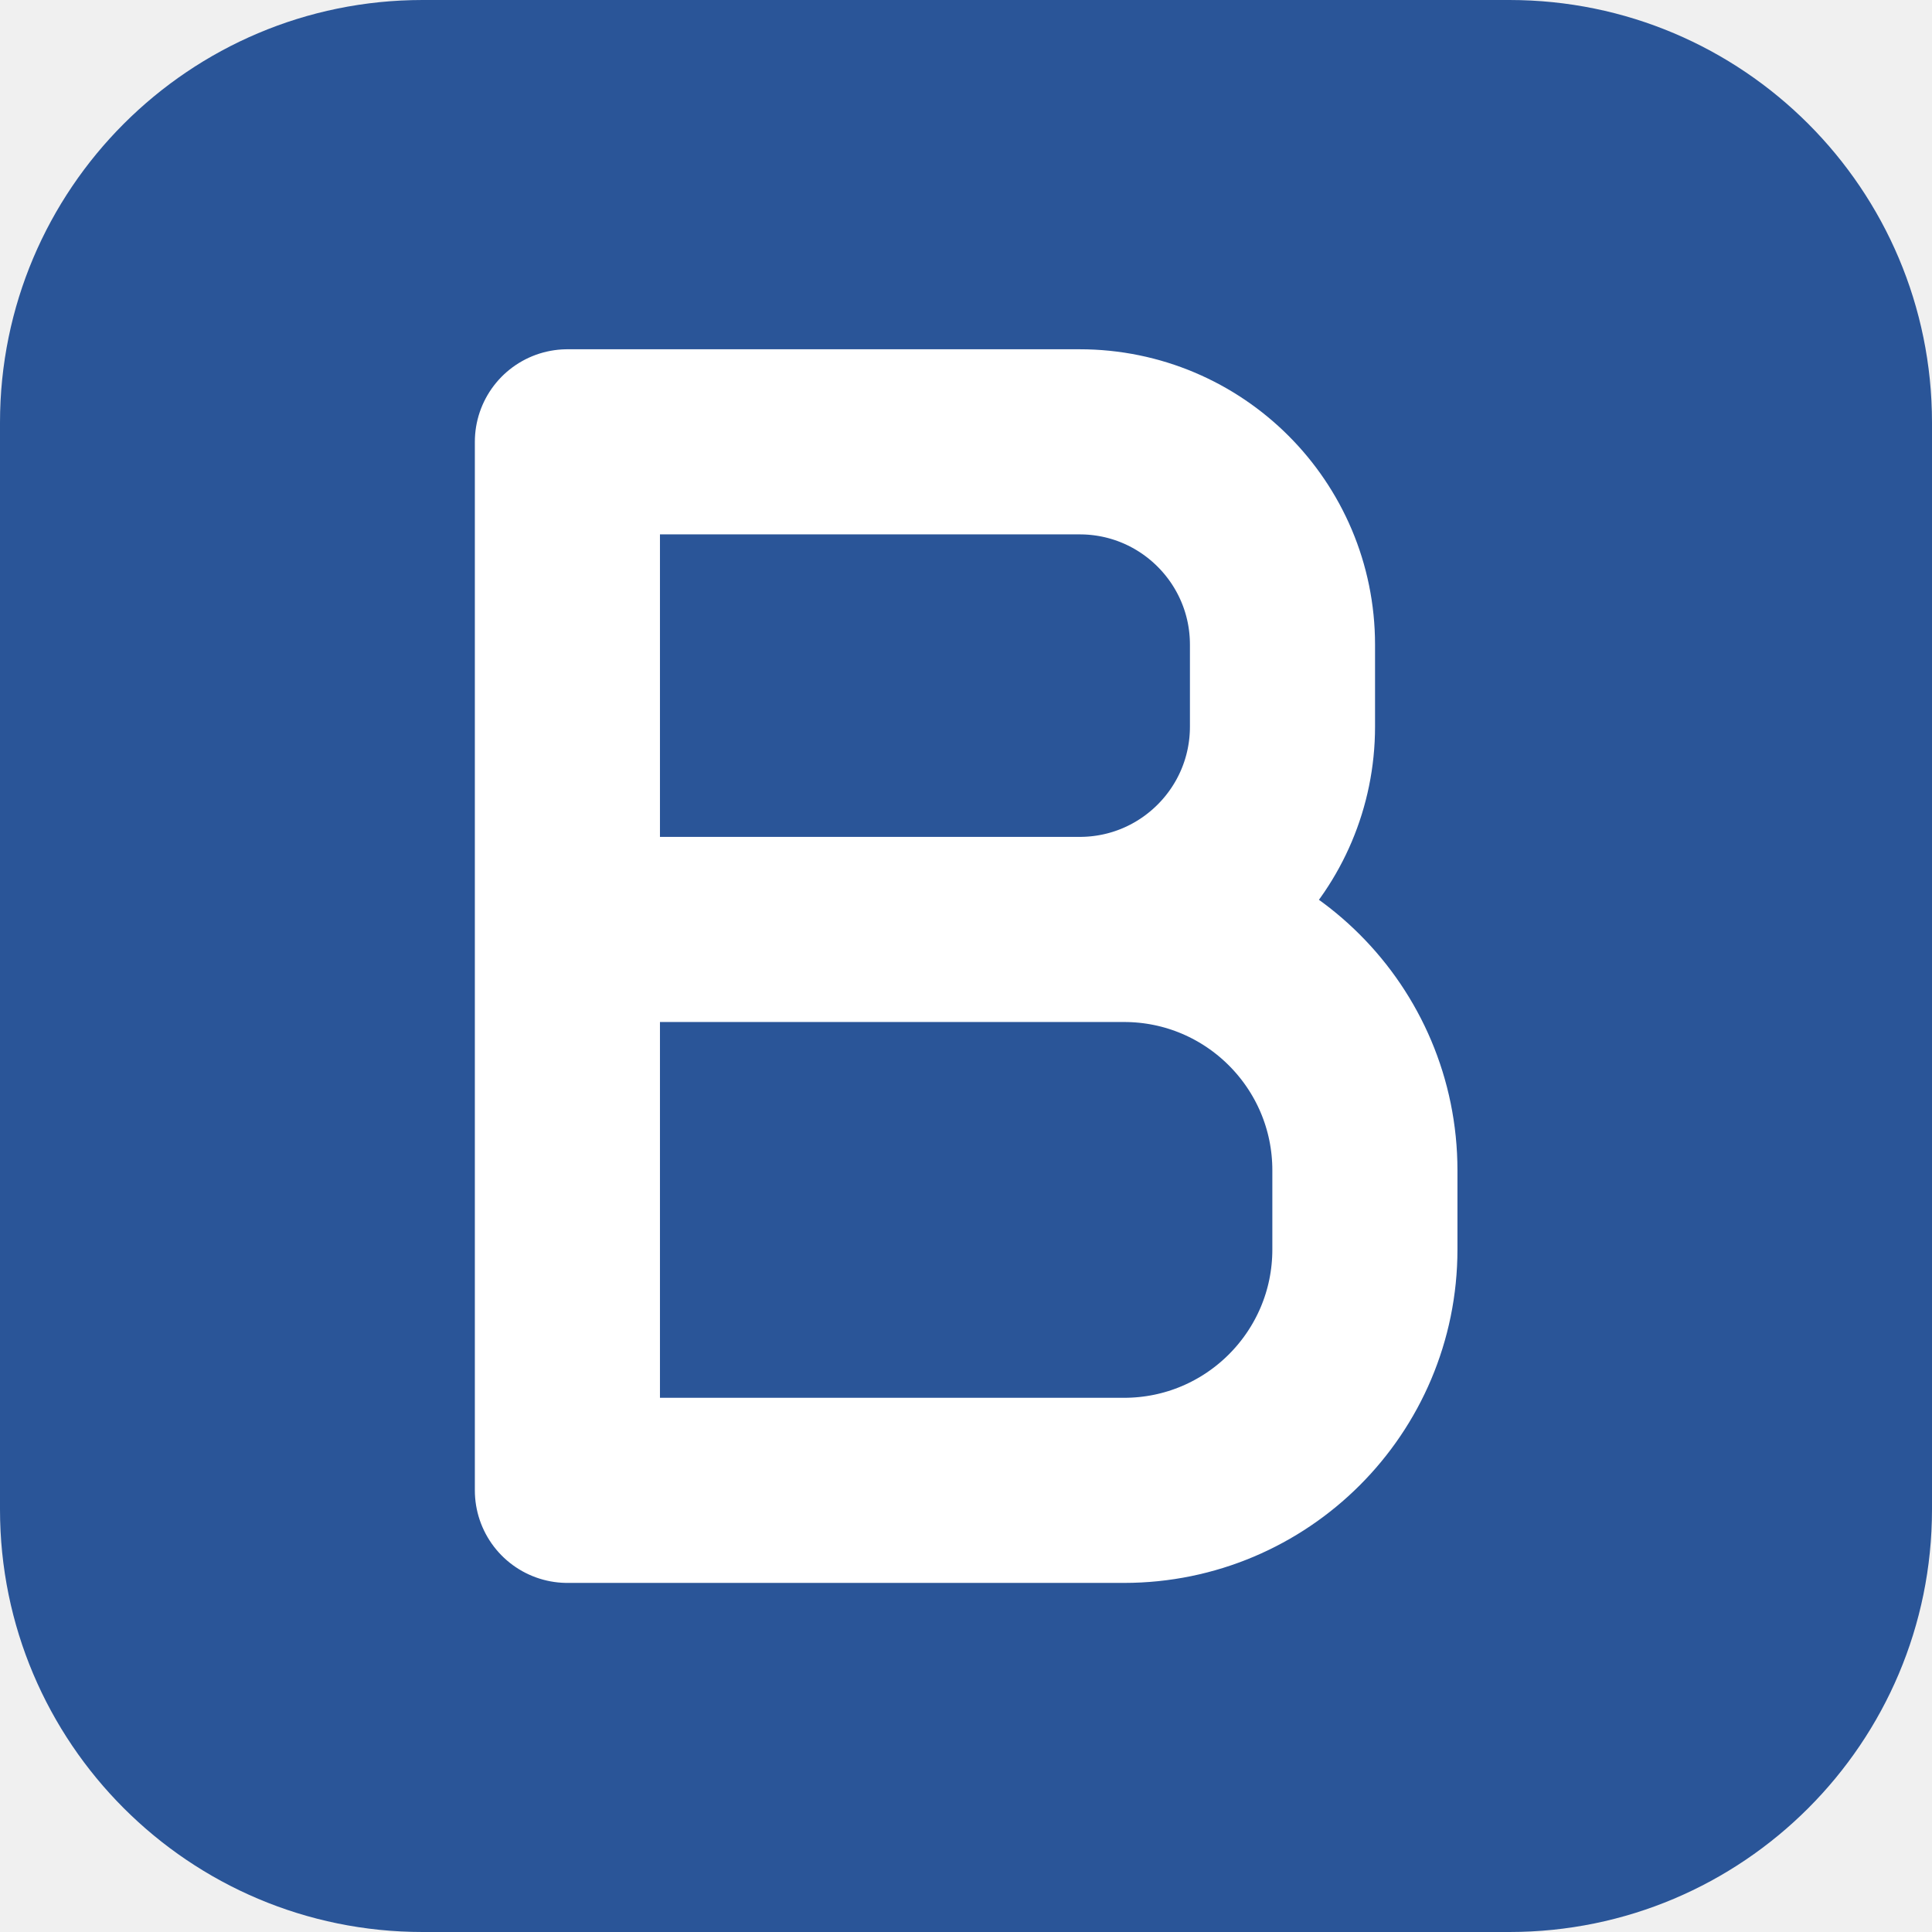
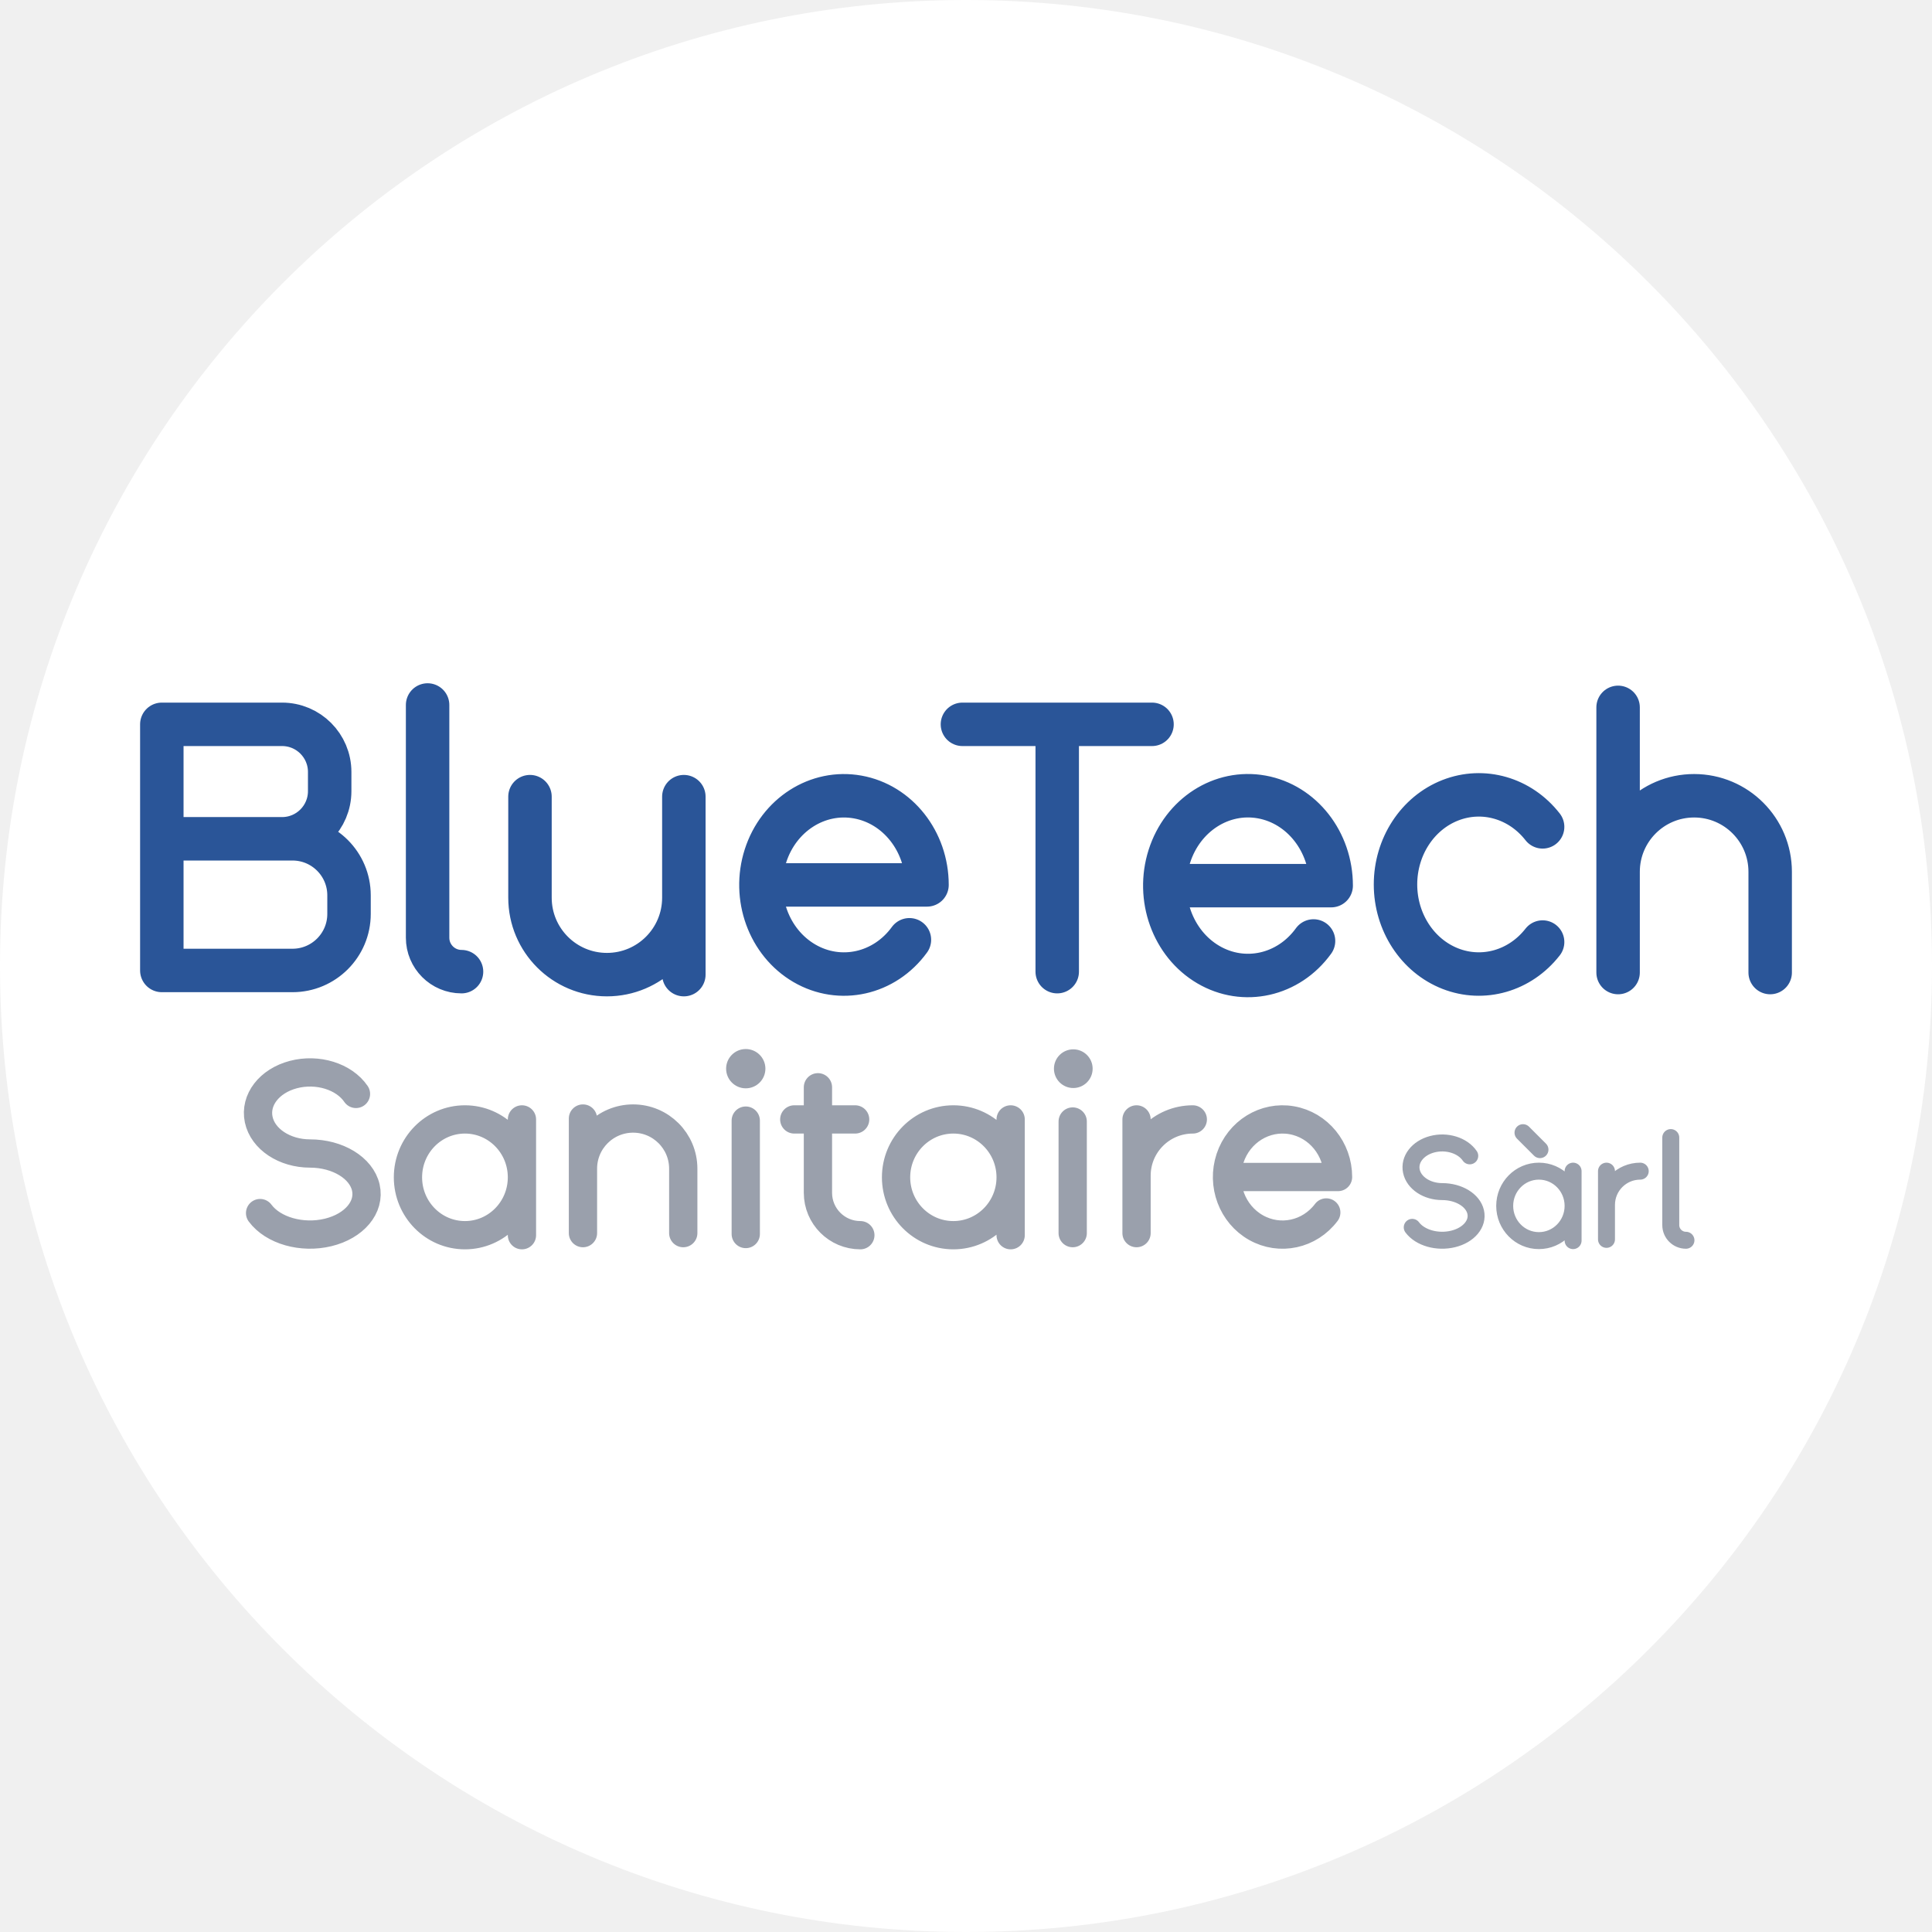
<svg xmlns="http://www.w3.org/2000/svg" viewBox="0 0 64 64">
-   <rect width="64" height="64" rx="14" fill="#2A5598" />
-   <g transform="translate(9.64 2.12) scale(0.420)" fill="none" stroke="#fff" stroke-width="14.6" stroke-linecap="round" stroke-linejoin="round">
-     <path d="M21.8 29.8 V112.5 M21.8 29.8 H62.2 A16 16 0 0 1 78.2 45.8 V52.26 A16 16 0 0 1 62.2 68.26 H21.8 M21.8 68.26 H65.7 A19 19 0 0 1 84.7 87.26 V93.5 A19 19 0 0 1 65.7 112.5 H21.8" />
-   </g>
+   <circle cx="32" cy="32" r="32" fill="#fff" />
+   <svg x="4.00" y="22.04" width="56.00" height="19.92" viewBox="8 10 568 202">
+     <g fill="none" stroke-linecap="round" stroke-linejoin="round">
+       <path stroke="#2A5598" stroke-width="14.6" d="M21.8 29.8 V112.5 M21.8 29.8 H62.2 A16 16 0 0 1 78.2 45.8 V52.26 A16 16 0 0 1 62.2 68.26 H21.8 M21.8 68.26 H65.7 A19 19 0 0 1 84.7 87.26 V93.5 A19 19 0 0 1 65.7 112.5 H21.8 M111.1 23.3 V101.5 A11.4 11.4 0 0 0 122.5 112.9 M145.5 54.1 V88.05 A25.85 25.85 0 0 0 197.2 88.05 M197.2 54.1 V113.9 M223.1 83.75 H278.9 A27.9 29.95 0 1 0 272.99 102.19 M290.8 29.8 H354.5 M322.65 29.8 V112.9 M358.8 84 H414.7 A27.95 30.2 0 1 0 408.77 102.59 M485.74 64.25 A27.99 30.1 0 1 0 485.74 102.95 M511.1 24.1 V113.2 M511.1 79.35 A25.55 25.55 0 0 1 562.2 79.35 V113.2" />
+       <g transform="translate(-66.25 0)">
+         <path stroke="#9AA0AC" stroke-width="9.5" d="M153.28 153.98 A17.48 13.62 0 1 0 137.85 174 A19 13.62 0 1 1 121.07 194.02 M170.75 182 A19.15 19.45 0 1 0 209.05 182 A19.15 19.45 0 1 0 170.75 182 M209.05 162.55 V201.45 M229.55 162.25 V200.75 M229.55 179.1 A16.85 16.85 0 0 1 263.25 179.1 V200.75 M284.25 162.95 V201.05 M308.5 151.75 V187.2 A14.25 14.25 0 0 0 322.75 201.45 M300.55 162.55 H321 M334.75 182 A19.25 19.45 0 1 0 373.25 182 A19.25 19.45 0 1 0 334.75 182 M373.25 162.55 V201.45 M394.1 163.25 V200.75 M415.55 162.55 V200.75 M415.55 181.45 A18.9 18.9 0 0 1 434.45 162.55 M445.95 181.9 H483.25 A18.65 19.35 0 1 0 479.3 193.81" />
+         <path stroke="#9AA0AC" stroke-width="9.5" transform="translate(504 206) scale(0.6) translate(-512 -206)" d="M551.18 153.98 A17.48 13.62 0 1 0 535.75 174 A19 13.62 0 1 1 518.97 194.02 M570.75 182 A19.15 19.45 0 1 0 609.05 182 A19.15 19.45 0 1 0 570.75 182 M609.05 162.55 V201.45 M581 141 L590.5 150.5 M627.75 162.55 V200.75 M627.75 181.45 A18.9 18.9 0 0 1 646.65 162.55 M663.75 143.75 V192.75 A8.5 8.5 0 0 0 672.25 201.25" />
+       </g>
+     </g>
+     <g fill="#9AA0AC" transform="translate(-66.25 0)">
+       <circle cx="284.25" cy="145.5" r="6.6" />
+       <circle cx="394.3" cy="145.5" r="6.5" />
+     </g>
+   </svg>
</svg>
